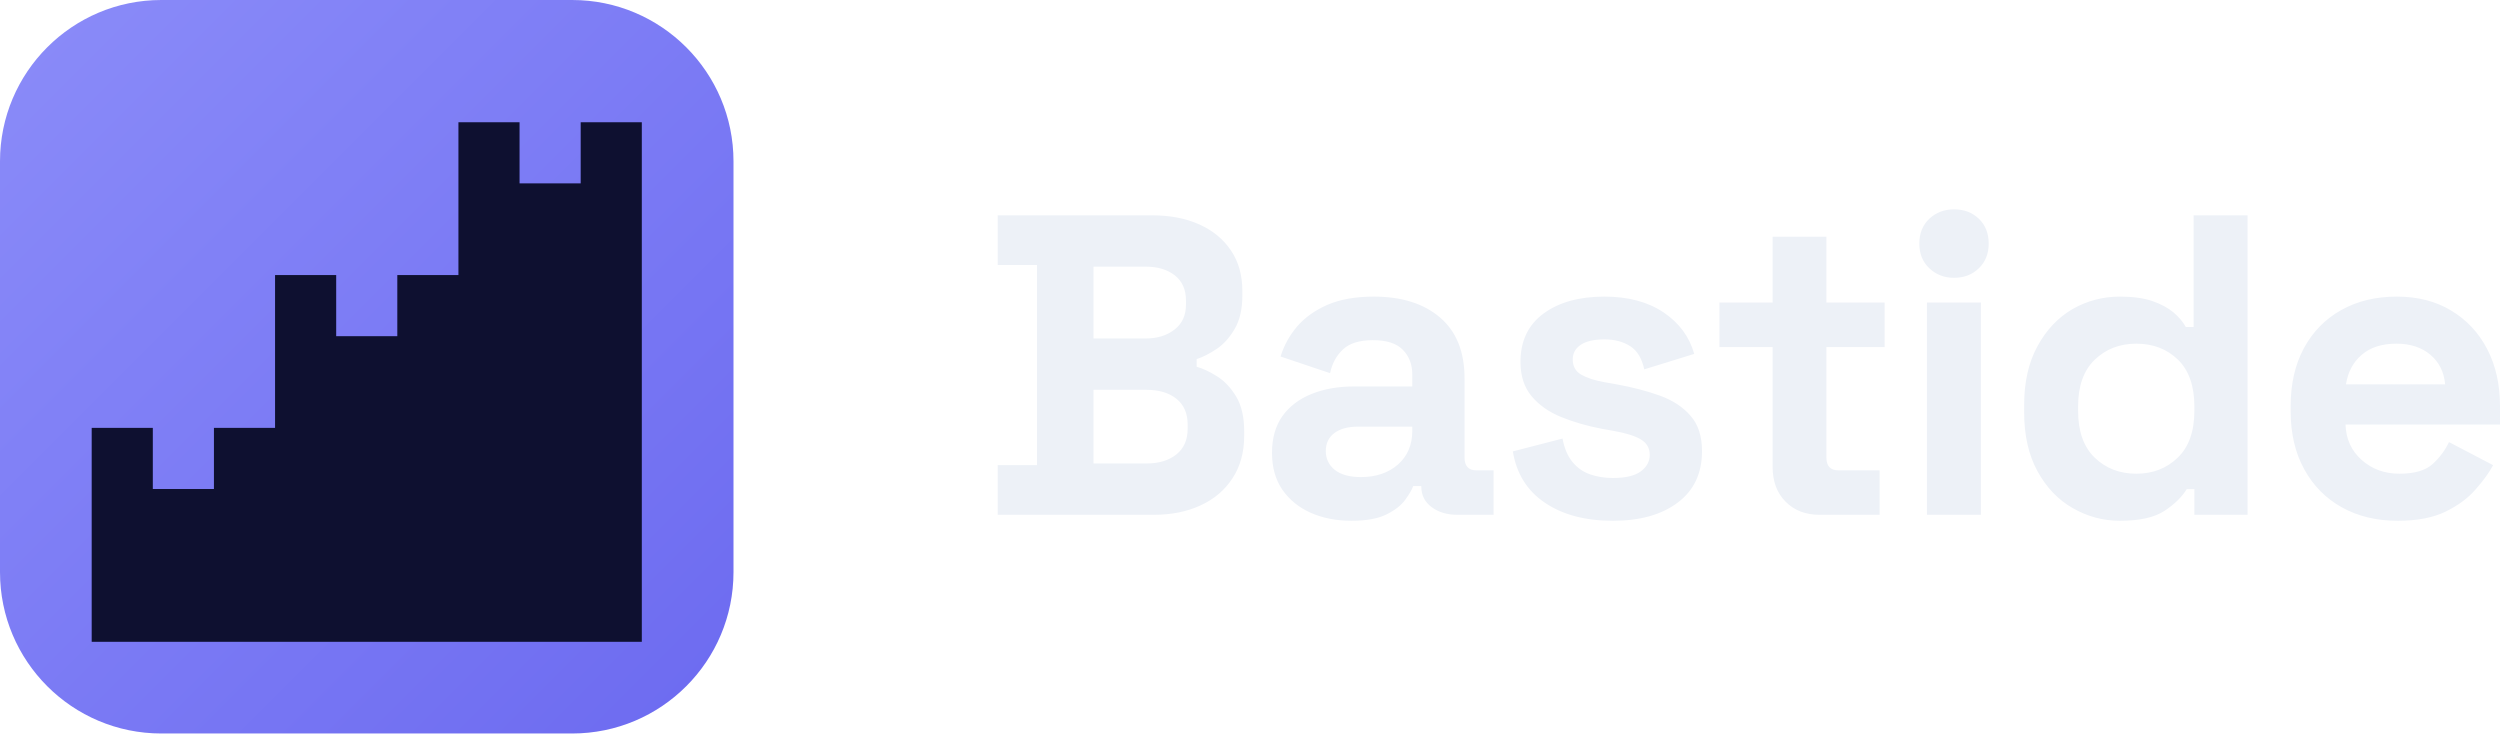
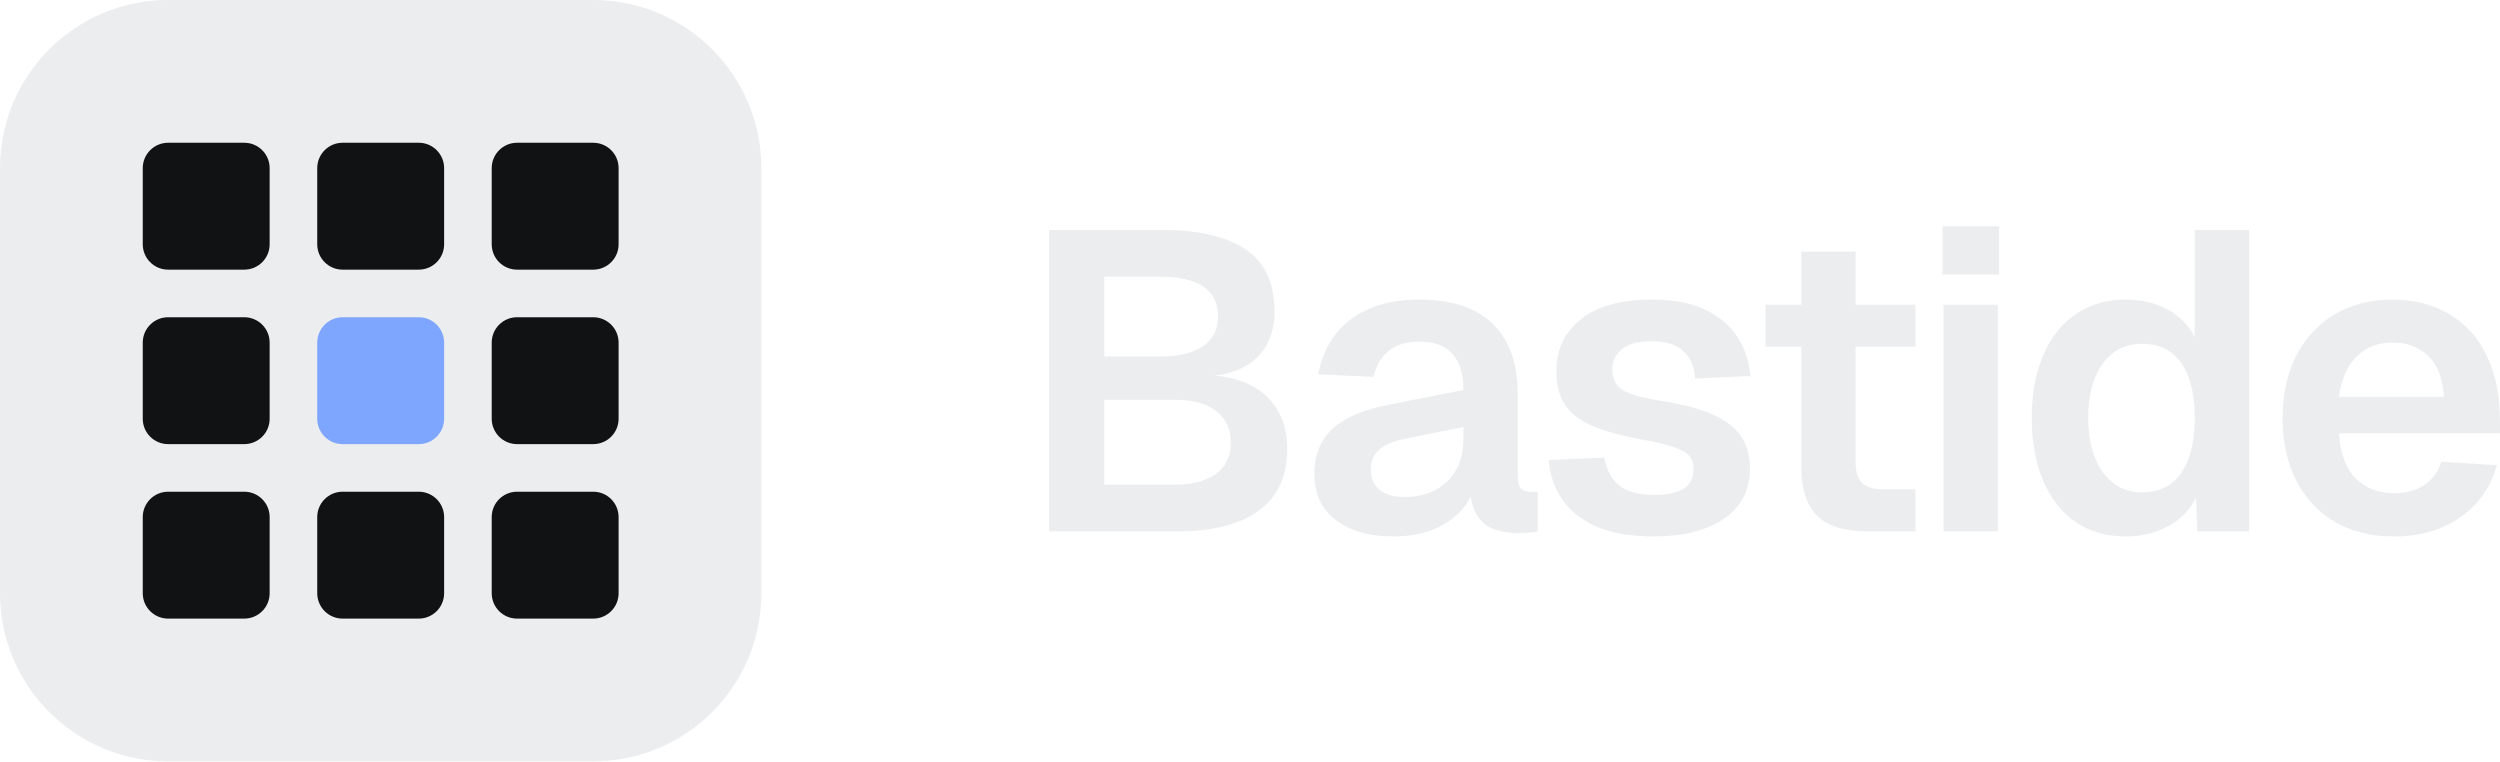
- <svg xmlns="http://www.w3.org/2000/svg" viewBox="0 0 163.6 48">
-   <defs>
-     <linearGradient id="bastide-lockup-dark-tile" x1="0" y1="0" x2="1" y2="1">
-       <stop offset="0" stop-color="#8B8CF9" />
-       <stop offset="1" stop-color="#6C6AF0" />
-     </linearGradient>
-   </defs>
+ <svg xmlns="http://www.w3.org/2000/svg" viewBox="0 0 157.613 48">
  <g transform="scale(2)">
-     <rect width="24" height="24" rx="5.28" fill="url(#bastide-lockup-dark-tile)" />
-     <path fill="#0E1030" d="M3 21V14H5V16H7V14H9V9H11V11H13V9H15V4H17V6H19V4H21V21Z" />
+     <rect width="24" height="24" rx="5.3" fill="#ECEDEF" />
+     <rect x="4.5" y="4.5" width="4" height="4" rx="0.8" fill="#111214" />
+     <rect x="10" y="4.5" width="4" height="4" rx="0.8" fill="#111214" />
+     <rect x="15.5" y="4.5" width="4" height="4" rx="0.8" fill="#111214" />
+     <rect x="4.5" y="10" width="4" height="4" rx="0.8" fill="#111214" />
+     <rect x="10" y="10" width="4" height="4" rx="0.8" fill="#7FA6FF" />
+     <rect x="15.5" y="10" width="4" height="4" rx="0.8" fill="#111214" />
+     <rect x="4.5" y="15.5" width="4" height="4" rx="0.8" fill="#111214" />
+     <rect x="10" y="15.5" width="4" height="4" rx="0.8" fill="#111214" />
+     <rect x="15.5" y="15.5" width="4" height="4" rx="0.8" fill="#111214" />
  </g>
-   <path fill="#EDF1F7" d="M65.29 33.69V30.44H67.86V17.34H65.29V14.09H75.37Q77.16 14.09 78.49 14.69Q79.82 15.29 80.56 16.4Q81.3 17.5 81.3 19.04V19.32Q81.3 20.67 80.8 21.52Q80.3 22.38 79.61 22.84Q78.92 23.3 78.31 23.5V24Q78.92 24.17 79.65 24.63Q80.38 25.09 80.9 25.96Q81.42 26.83 81.42 28.23V28.51Q81.42 30.13 80.66 31.29Q79.9 32.46 78.57 33.07Q77.24 33.69 75.48 33.69ZM71.56 30.33H75.03Q76.24 30.33 76.98 29.74Q77.72 29.15 77.72 28.06V27.78Q77.72 26.69 76.99 26.1Q76.26 25.51 75.03 25.51H71.56ZM71.56 22.15H74.98Q76.12 22.15 76.87 21.56Q77.61 20.98 77.61 19.94V19.66Q77.61 18.6 76.88 18.02Q76.15 17.45 74.98 17.45H71.56ZM88.44 34.08Q86.96 34.08 85.78 33.56Q84.61 33.04 83.92 32.05Q83.24 31.06 83.24 29.63Q83.24 28.2 83.92 27.23Q84.61 26.27 85.83 25.78Q87.04 25.29 88.61 25.29H92.42V24.5Q92.42 23.52 91.8 22.89Q91.19 22.26 89.84 22.26Q88.53 22.26 87.88 22.87Q87.24 23.47 87.04 24.42L83.8 23.33Q84.13 22.26 84.87 21.38Q85.62 20.5 86.86 19.95Q88.11 19.41 89.9 19.41Q92.64 19.41 94.24 20.78Q95.84 22.15 95.84 24.76V29.94Q95.84 30.78 96.62 30.78H97.74V33.69H95.39Q94.35 33.69 93.68 33.18Q93.01 32.68 93.01 31.84V31.81H92.48Q92.36 32.15 91.97 32.69Q91.58 33.24 90.74 33.66Q89.9 34.08 88.44 34.08ZM89.06 31.22Q90.54 31.22 91.48 30.4Q92.42 29.57 92.42 28.2V27.92H88.86Q87.88 27.92 87.32 28.34Q86.76 28.76 86.76 29.52Q86.76 30.27 87.35 30.75Q87.94 31.22 89.06 31.22ZM105.55 34.08Q102.84 34.08 101.1 32.9Q99.36 31.73 99 29.54L102.25 28.7Q102.44 29.68 102.91 30.24Q103.37 30.8 104.05 31.04Q104.74 31.28 105.55 31.28Q106.78 31.28 107.37 30.85Q107.96 30.41 107.96 29.77Q107.96 29.12 107.4 28.77Q106.84 28.42 105.61 28.2L104.82 28.06Q103.37 27.78 102.16 27.29Q100.96 26.8 100.23 25.93Q99.5 25.06 99.5 23.69Q99.5 21.62 101.02 20.51Q102.53 19.41 104.99 19.41Q107.32 19.41 108.86 20.44Q110.4 21.48 110.87 23.16L107.6 24.17Q107.37 23.1 106.69 22.66Q106 22.21 104.99 22.21Q103.98 22.21 103.45 22.56Q102.92 22.91 102.92 23.52Q102.92 24.2 103.48 24.52Q104.04 24.84 104.99 25.01L105.78 25.15Q107.34 25.43 108.62 25.89Q109.89 26.35 110.63 27.21Q111.38 28.06 111.38 29.52Q111.38 31.7 109.79 32.89Q108.21 34.08 105.55 34.08ZM119.08 33.69Q117.7 33.69 116.85 32.83Q116 31.98 116 30.55V22.71H112.52V19.8H116V15.49H119.52V19.8H123.33V22.71H119.52V29.94Q119.52 30.78 120.31 30.78H123V33.69ZM126.1 33.69V19.8H129.63V33.69ZM127.87 18.18Q126.92 18.18 126.26 17.56Q125.6 16.94 125.6 15.94Q125.6 14.93 126.26 14.31Q126.92 13.7 127.87 13.7Q128.85 13.7 129.49 14.31Q130.14 14.93 130.14 15.94Q130.14 16.94 129.49 17.56Q128.85 18.18 127.87 18.18ZM138.73 34.08Q137.08 34.08 135.64 33.25Q134.2 32.43 133.33 30.83Q132.46 29.24 132.46 26.97V26.52Q132.46 24.25 133.33 22.66Q134.2 21.06 135.62 20.23Q137.05 19.41 138.73 19.41Q139.99 19.41 140.85 19.7Q141.7 20 142.23 20.44Q142.76 20.89 143.04 21.4H143.55V14.09H147.08V33.69H143.6V32.01H143.1Q142.62 32.79 141.63 33.44Q140.64 34.08 138.73 34.08ZM139.8 31Q141.42 31 142.51 29.95Q143.6 28.9 143.6 26.88V26.6Q143.6 24.59 142.53 23.54Q141.45 22.49 139.8 22.49Q138.17 22.49 137.08 23.54Q135.99 24.59 135.99 26.6V26.88Q135.99 28.9 137.08 29.95Q138.17 31 139.8 31ZM156.9 34.08Q154.83 34.08 153.25 33.2Q151.67 32.32 150.79 30.71Q149.9 29.1 149.9 26.91V26.58Q149.9 24.39 150.77 22.78Q151.64 21.17 153.21 20.29Q154.78 19.41 156.85 19.41Q158.89 19.41 160.4 20.32Q161.92 21.23 162.76 22.84Q163.6 24.45 163.6 26.58V27.78H153.49Q153.54 29.21 154.55 30.1Q155.56 31 157.02 31Q158.5 31 159.2 30.36Q159.9 29.71 160.26 28.93L163.15 30.44Q162.76 31.17 162.01 32.02Q161.27 32.88 160.04 33.48Q158.81 34.08 156.9 34.08ZM153.52 25.15H160.01Q159.9 23.94 159.05 23.22Q158.19 22.49 156.82 22.49Q155.39 22.49 154.55 23.22Q153.71 23.94 153.52 25.15Z" />
+   <path fill="#ECEDEF" d="M66.141 33.5V14.5H73.259Q76.738 14.5 78.544 15.731Q80.351 16.962 80.351 19.638Q80.351 20.842 79.856 21.739Q79.361 22.635 78.411 23.144Q77.461 23.652 76.123 23.706L76.096 23.652Q78.531 23.732 79.842 24.977Q81.154 26.221 81.154 28.282Q81.154 30.904 79.347 32.202Q77.541 33.5 74.223 33.5ZM69.62 30.556H74.062Q75.694 30.556 76.644 29.887Q77.594 29.218 77.594 27.907Q77.594 26.596 76.658 25.9Q75.721 25.204 74.062 25.204H69.62ZM69.62 22.475H73.152Q74.865 22.475 75.828 21.832Q76.792 21.19 76.792 19.959Q76.792 18.675 75.855 18.059Q74.918 17.444 73.152 17.444H69.62ZM87.844 33.821Q85.596 33.821 84.231 32.791Q82.866 31.761 82.866 29.914Q82.866 28.068 84.017 27.024Q85.168 25.98 87.523 25.525L92.259 24.589Q92.259 23.063 91.563 22.301Q90.868 21.538 89.503 21.538Q88.272 21.538 87.563 22.113Q86.854 22.689 86.586 23.759L83.107 23.599Q83.535 21.324 85.194 20.106Q86.854 18.889 89.503 18.889Q92.554 18.889 94.119 20.427Q95.685 21.966 95.685 24.83V30.021Q95.685 30.583 95.885 30.797Q96.086 31.011 96.487 31.011H96.942V33.5Q96.782 33.554 96.42 33.58Q96.059 33.607 95.685 33.607Q94.801 33.607 94.106 33.326Q93.41 33.045 93.035 32.336Q92.661 31.627 92.661 30.396L92.955 30.61Q92.741 31.546 92.032 32.282Q91.323 33.018 90.252 33.42Q89.182 33.821 87.844 33.821ZM88.539 31.332Q89.69 31.332 90.52 30.877Q91.349 30.423 91.804 29.62Q92.259 28.817 92.259 27.72V26.917L88.566 27.666Q87.415 27.907 86.92 28.375Q86.425 28.844 86.425 29.593Q86.425 30.423 86.974 30.877Q87.523 31.332 88.539 31.332ZM104.275 33.821Q102.107 33.821 100.675 33.206Q99.244 32.59 98.494 31.493Q97.745 30.396 97.638 29.004L101.144 28.844Q101.331 29.968 102.054 30.583Q102.776 31.199 104.301 31.199Q105.506 31.199 106.135 30.811Q106.763 30.423 106.763 29.593Q106.763 29.111 106.536 28.79Q106.308 28.469 105.653 28.228Q104.997 27.987 103.739 27.746Q101.572 27.372 100.341 26.823Q99.11 26.275 98.615 25.445Q98.12 24.615 98.12 23.385Q98.12 21.377 99.658 20.133Q101.197 18.889 104.168 18.889Q106.228 18.889 107.553 19.544Q108.877 20.2 109.56 21.284Q110.242 22.368 110.349 23.706L106.87 23.866Q106.844 23.197 106.549 22.662Q106.255 22.127 105.666 21.819Q105.077 21.511 104.114 21.511Q102.91 21.511 102.281 21.993Q101.652 22.475 101.652 23.277Q101.652 23.839 101.906 24.214Q102.161 24.589 102.776 24.816Q103.392 25.044 104.462 25.231Q106.656 25.552 107.941 26.114Q109.225 26.676 109.774 27.519Q110.323 28.362 110.323 29.539Q110.323 31.6 108.677 32.711Q107.031 33.821 104.275 33.821ZM117.708 33.5Q115.568 33.5 114.564 32.51Q113.561 31.52 113.561 29.406V15.865H116.986V29.085Q116.986 30.075 117.414 30.463Q117.842 30.851 118.752 30.851H120.759V33.5ZM111.313 21.859V19.21H120.759V21.859ZM122.525 33.5V19.21H125.951V33.5ZM122.472 17.31V14.259H126.031V17.31ZM134.006 33.821Q132.186 33.821 130.861 32.911Q129.537 32.001 128.814 30.315Q128.092 28.63 128.092 26.355Q128.092 24.08 128.814 22.394Q129.537 20.708 130.875 19.799Q132.213 18.889 134.006 18.889Q135.504 18.889 136.642 19.504Q137.779 20.12 138.368 21.244V14.5H141.793V33.5H138.528L138.448 31.386Q137.859 32.537 136.682 33.179Q135.504 33.821 134.006 33.821ZM135.049 31.038Q136.12 31.038 136.856 30.503Q137.592 29.968 137.98 28.911Q138.368 27.854 138.368 26.355Q138.368 24.83 137.98 23.786Q137.592 22.742 136.856 22.207Q136.12 21.672 135.049 21.672Q133.497 21.672 132.574 22.916Q131.651 24.161 131.651 26.355Q131.651 28.496 132.574 29.767Q133.497 31.038 135.049 31.038ZM150.918 33.821Q148.777 33.821 147.199 32.898Q145.62 31.975 144.763 30.289Q143.907 28.603 143.907 26.355Q143.907 24.107 144.763 22.435Q145.62 20.762 147.185 19.825Q148.751 18.889 150.838 18.889Q152.872 18.889 154.411 19.799Q155.949 20.708 156.779 22.421Q157.608 24.134 157.608 26.542V27.318H147.466Q147.573 29.192 148.496 30.142Q149.42 31.092 150.945 31.092Q152.096 31.092 152.858 30.57Q153.621 30.048 153.915 29.111L157.421 29.325Q156.832 31.413 155.106 32.617Q153.38 33.821 150.918 33.821ZM147.466 25.017H154.076Q153.969 23.277 153.086 22.435Q152.203 21.592 150.838 21.592Q149.473 21.592 148.577 22.475Q147.68 23.358 147.466 25.017Z" />
</svg>
